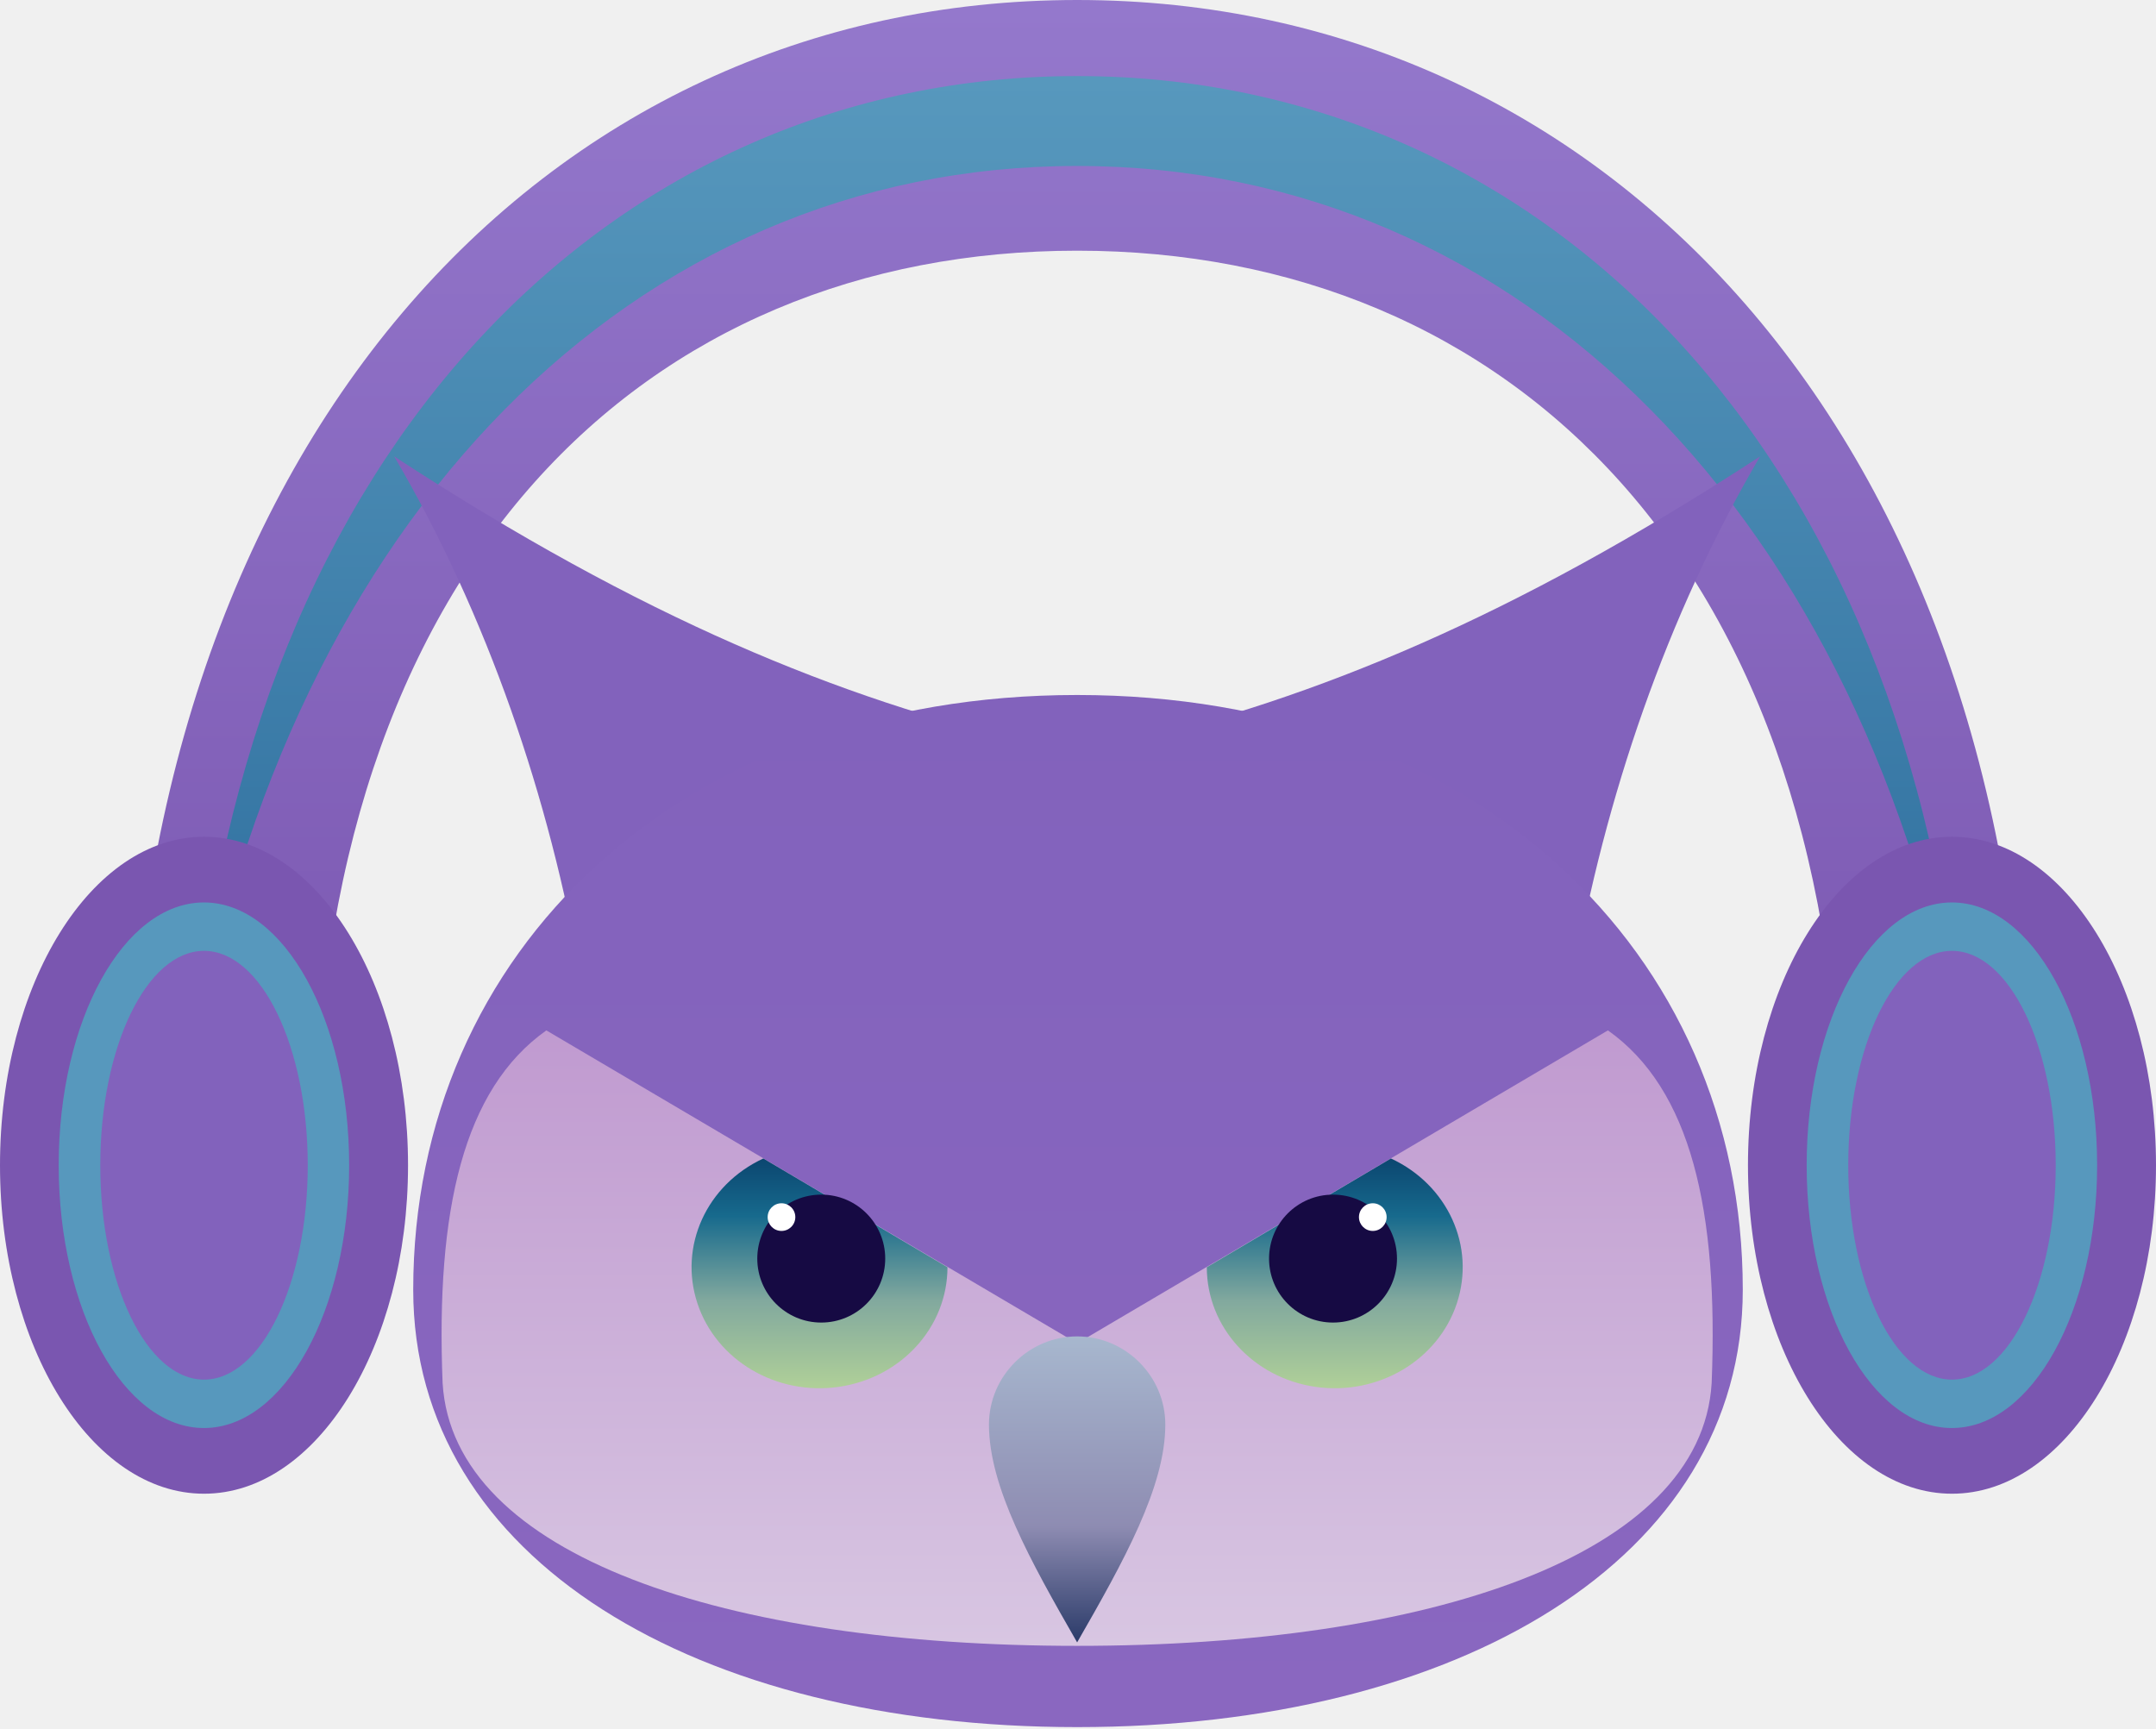
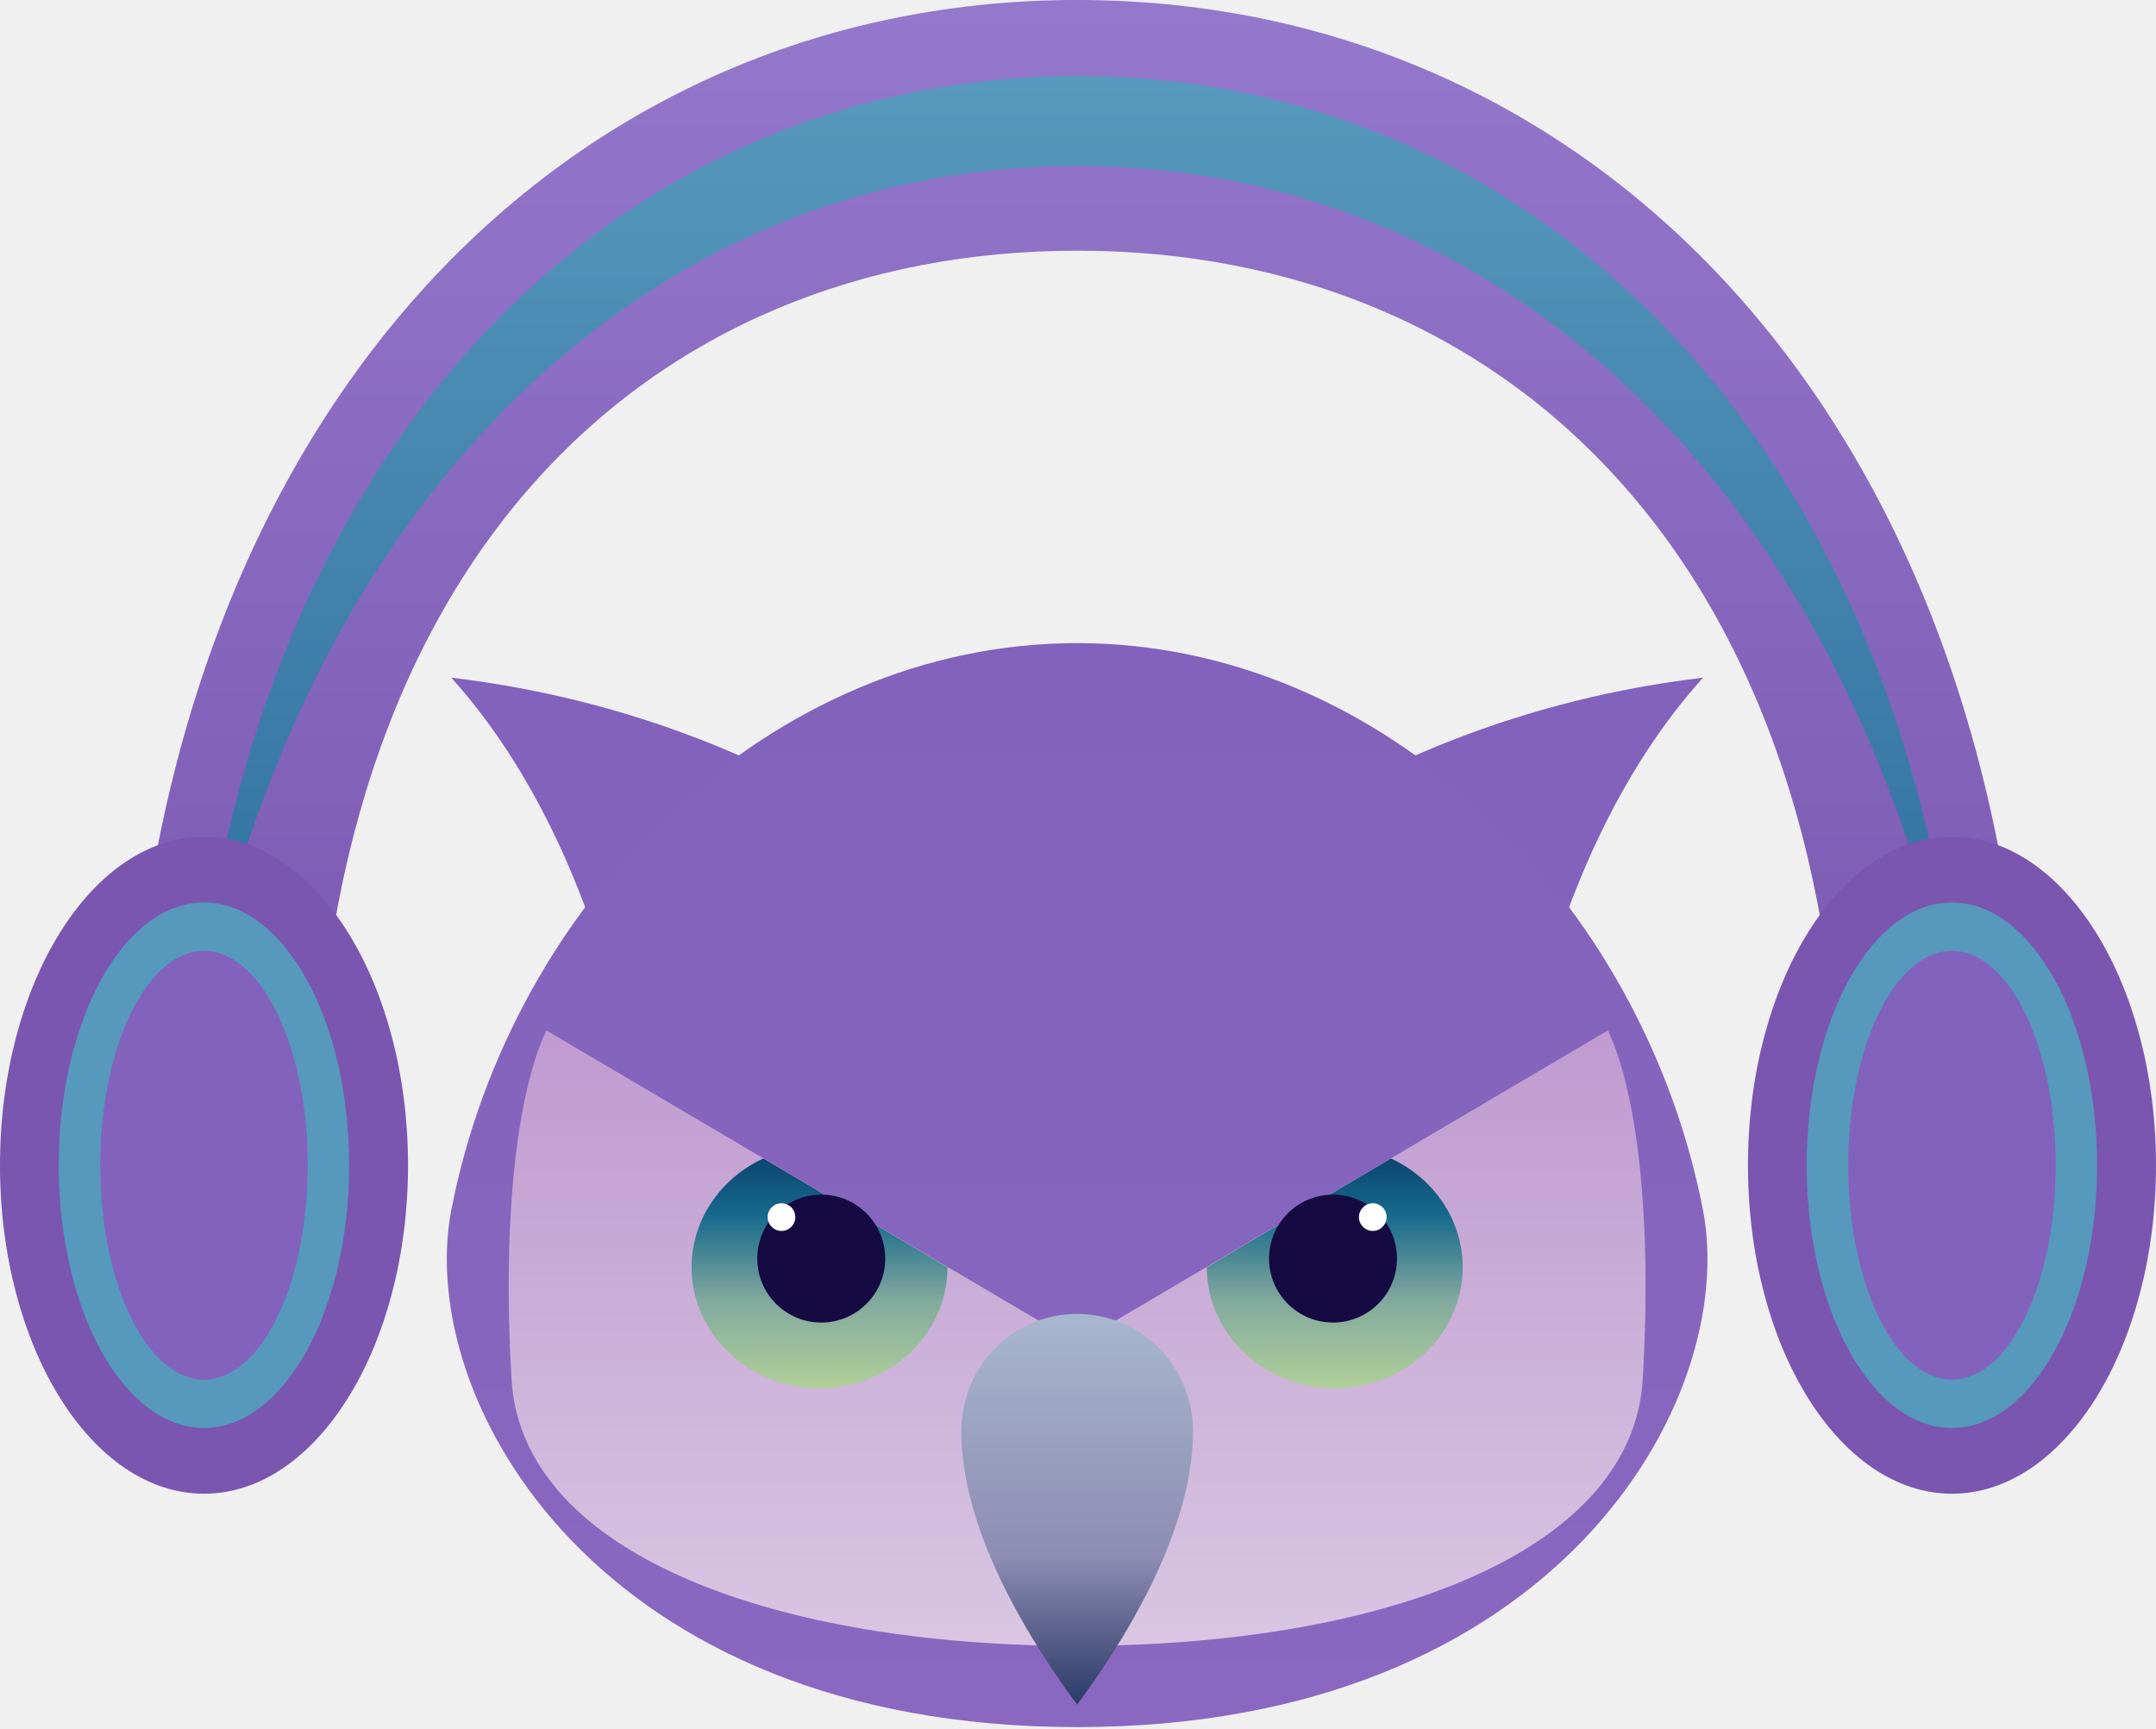
<svg xmlns="http://www.w3.org/2000/svg" viewBox="0 0 1247 1000" width="1247" height="1000">
  <defs>
    <linearGradient id="rp-od-rp-band" x1="0" y1="1" x2="0" y2="0">
      <stop offset="0" stop-color="#7A56B0" />
      <stop offset="1" stop-color="#9478CC" />
    </linearGradient>
    <linearGradient id="rp-od-rp-sheen" x1="0" y1="1" x2="0" y2="0">
      <stop offset="0" stop-color="#2E6E9E" />
      <stop offset="1" stop-color="#5798BD" />
    </linearGradient>
    <linearGradient id="rp-od-rp-head" x1="0" y1="0" x2="0" y2="1">
      <stop offset="0" stop-color="#8262BC" />
      <stop offset="1" stop-color="#8A67C0" />
    </linearGradient>
    <linearGradient id="rp-od-rp-face" x1="0" y1="0" x2="0" y2="1">
      <stop offset="0" stop-color="#C09AD0" />
      <stop offset="1" stop-color="#D8C6E2" />
    </linearGradient>
    <linearGradient id="rp-od-rp-iris" x1="0" y1="0" x2="0" y2="1">
      <stop offset="0" stop-color="#0B4670" />
      <stop offset="0.25" stop-color="#176A8D" />
      <stop offset="0.62" stop-color="#82A99E" />
      <stop offset="1" stop-color="#B0D098" />
    </linearGradient>
    <linearGradient id="rp-od-rp-beak" x1="0" y1="0" x2="0" y2="1">
      <stop offset="0" stop-color="#A7B7CE" />
      <stop offset="0.62" stop-color="#8E8CB2" />
      <stop offset="1" stop-color="#2B3B69" />
    </linearGradient>
  </defs>
  <g id="rp-od-rp-g-band">
    <path d="M 74 674 C 74 258 314 0 623 0 C 932 0 1173 258 1173 674              L 1065 674 C 1065 326 872 145 623 145 C 374 145 182 326 182 674 Z" fill="url(#rp-od-rp-band)" />
    <path d="M 112 612 C 140 258 356 44 623 44 C 890 44 1107 258 1135 612              C 1080 300 880 96 623 96 C 366 96 167 300 112 612 Z" fill="url(#rp-od-rp-sheen)" />
  </g>
  <g id="rp-od-rp-g-cups">
    <ellipse cx="118" cy="674" rx="118" ry="190" fill="#7A56B0" />
    <ellipse cx="1129" cy="674" rx="118" ry="190" fill="#7A56B0" />
    <path fill="#5798BD" fill-rule="evenodd" d="M 118 522 A 84 152 0 1 1 117.9 522 Z M 118 552 A 58 122 0 1 0 118.1 552 Z" />
    <path fill="#5798BD" fill-rule="evenodd" d="M 1129 522 A 84 152 0 1 1 1128.9 522 Z M 1129 552 A 58 122 0 1 0 1129.1 552 Z" />
    <ellipse cx="118" cy="674" rx="60" ry="124" fill="#8262BC" />
    <ellipse cx="1129" cy="674" rx="60" ry="124" fill="#8262BC" />
  </g>
  <g id="rp-od-rp-g-tufts">
-     <path d="M 228 264 C 372 358 486 404 596 430 C 486 470 400 512 336 566              C 318 462 282 356 228 264 Z" fill="#8262BC" />
-     <path d="M 1018 264 C 874 358 760 404 650 430 C 760 470 846 512 910 566              C 928 462 964 356 1018 264 Z" fill="#8262BC" />
+     <path d="M 261 392 C 363 404 457 442 530 496              C 460 520 403 560 363 610 C 344 520 308 444 261 392 Z" fill="#8262BC" />
+     <path d="M 985 392 C 883 404 789 442 716 496              C 786 520 843 560 883 610 C 902 520 938 444 985 392 Z" fill="#8262BC" />
  </g>
-   <path id="rp-od-rp-head" fill="url(#rp-od-rp-head)" d="M 623 402 C 852 402 1008 550 1008 746            C 1008 902 843 999 623 999 C 403 999 239 902 239 746            C 239 550 394 402 623 402 Z" />
-   <path id="rp-od-rp-face" fill="url(#rp-od-rp-face)" d="M 623 777 L 316 596            C 268 630 252 700 256 800            C 262 900 420 952 623 952            C 826 952 984 900 990 800            C 994 700 978 630 930 596 Z" />
+   <path id="rp-od-rp-head" fill="url(#rp-od-rp-head)" d="M 623 372 C 800 372 950 520 985 700            C 1006 810 900 999 623 999 C 346 999 240 810 261 700            C 296 520 446 372 623 372 Z" />
+   <path id="rp-od-rp-face" fill="url(#rp-od-rp-face)" d="M 623 777 L 316 596            C 300 630 290 700 296 800            C 304 900 450 952 623 952            C 796 952 942 900 950 800            C 956 700 946 630 930 596 Z" />
  <g id="rp-od-rp-g-eyes">
    <path fill="url(#rp-od-rp-iris)" d="M 441.5 670.1 A 74 70 0 1 0 548 733 Z" />
    <path fill="url(#rp-od-rp-iris)" d="M 698 733 A 74 70 0 1 0 804.5 670.1 Z" />
    <circle cx="475" cy="728" r="37" fill="#160A43" />
    <circle cx="771" cy="728" r="37" fill="#160A43" />
    <circle cx="452" cy="704" r="8" fill="#FFFFFF" />
    <circle cx="794" cy="704" r="8" fill="#FFFFFF" />
  </g>
-   <path id="rp-od-rp-beak" fill="url(#rp-od-rp-beak)" d="M 623 773 C 651 773 674 796 674 824            C 674 860 650 903 623 950            C 596 903 572 860 572 824            C 572 796 595 773 623 773 Z" />
+   <path id="rp-od-rp-beak" fill="url(#rp-od-rp-beak)" d="M 623 760 C 660 760 690 790 690 828            C 690 878 660 936 623 986            C 586 936 556 878 556 828            C 556 790 586 760 623 760 Z" />
</svg>
